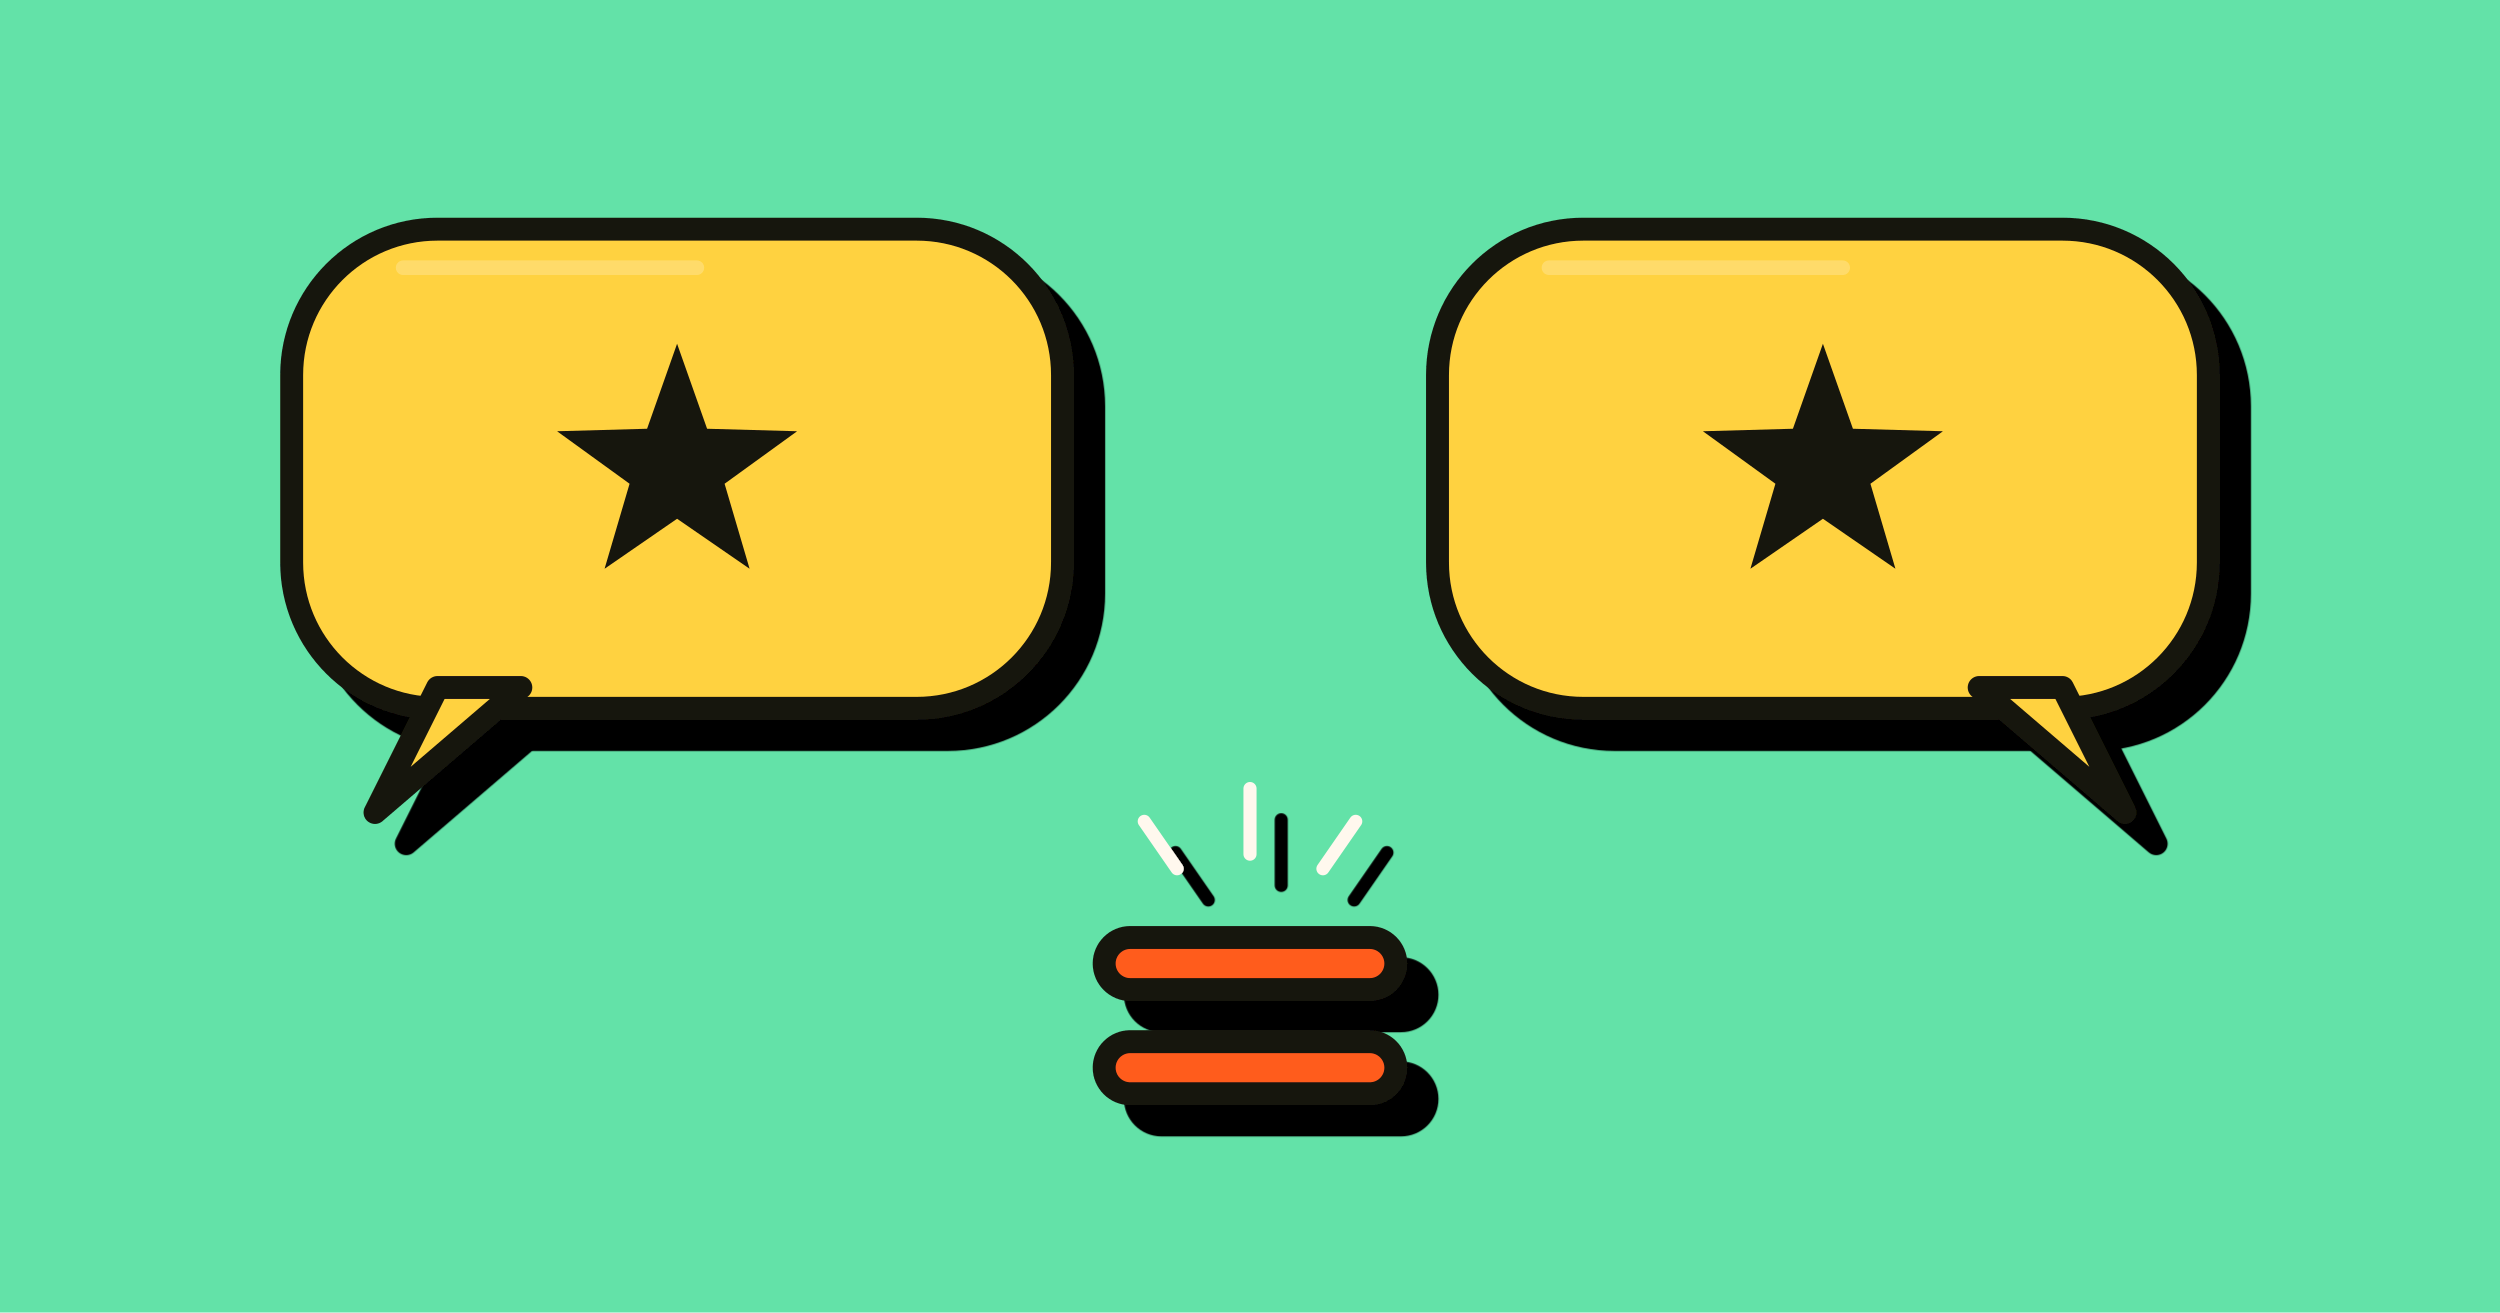
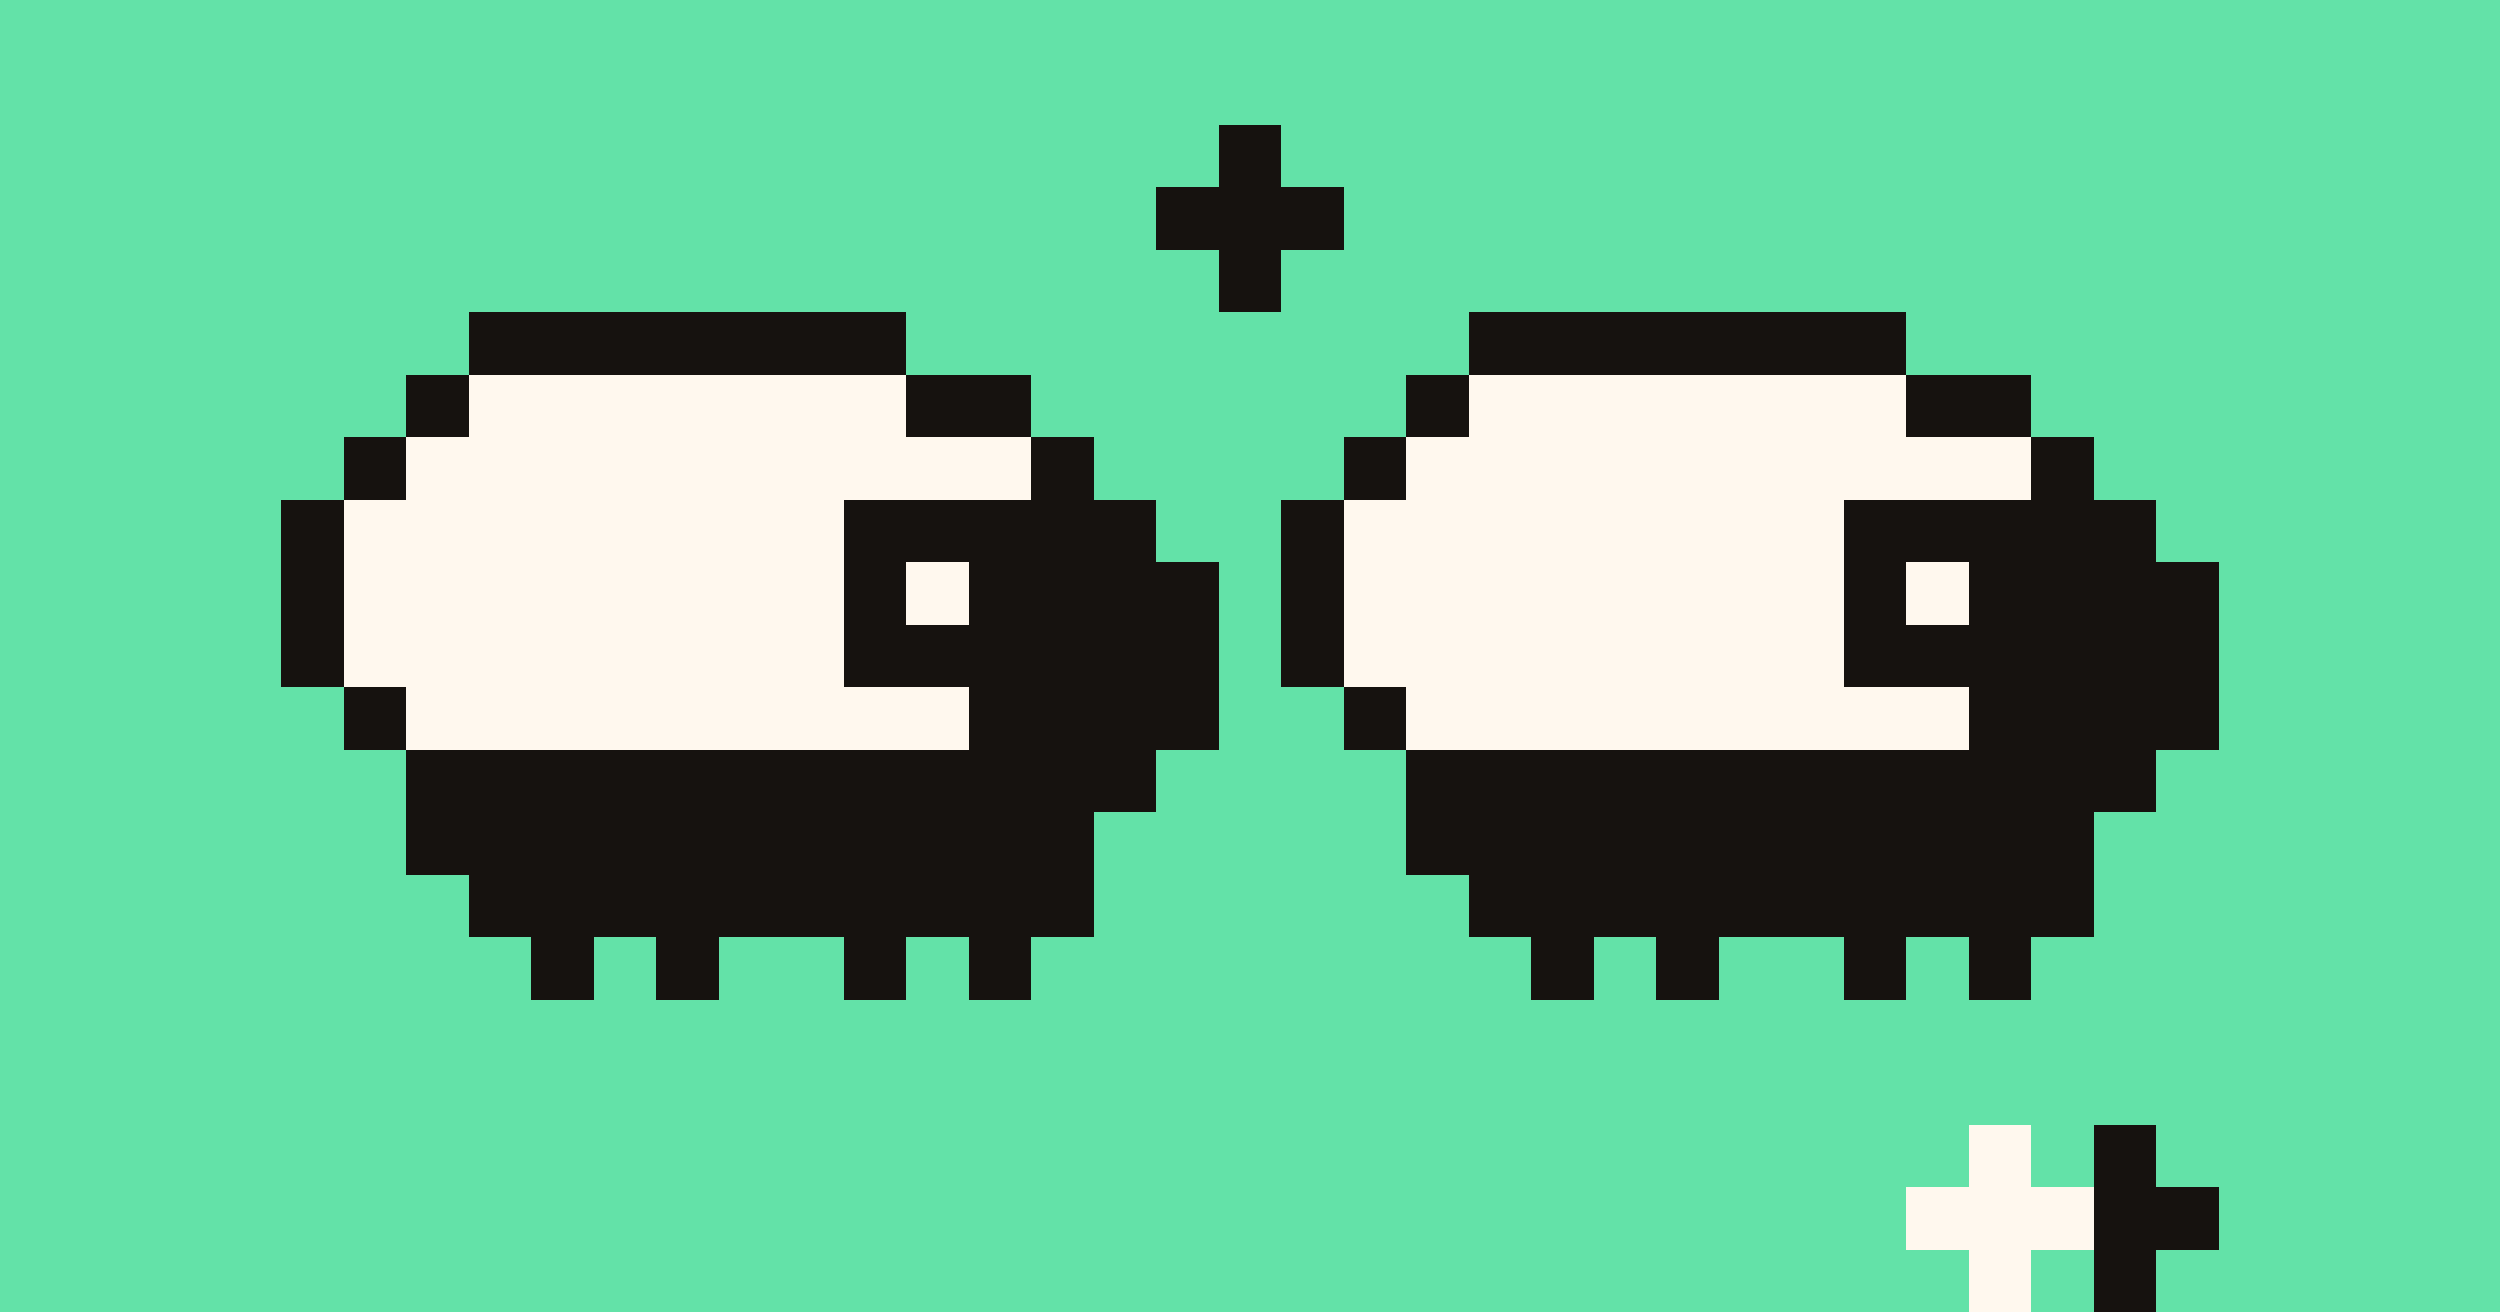
- <svg xmlns="http://www.w3.org/2000/svg" viewBox="0 0 240 126" width="240" height="126">
-   <defs>
-     <filter id="h" x="-5%" y="-5%" width="115%" height="125%">
-       <feOffset in="SourceAlpha" dx="3" dy="3" result="s" />
-       <feMerge>
-         <feMergeNode in="s" />
-         <feMergeNode in="SourceGraphic" />
-       </feMerge>
-     </filter>
-   </defs>
+ <svg xmlns="http://www.w3.org/2000/svg" viewBox="0 0 240 126" width="240" height="126" shape-rendering="crispEdges">
  <rect width="240" height="126" fill="#63E2A8" />
-   <g filter="url(#h)">
-     <rect x="28" y="22" width="74" height="46" rx="14" fill="#FFD23F" stroke="#16120F" stroke-width="2.2" stroke-linejoin="round" vector-effect="non-scaling-stroke" />
-     <path d="M42 66 l-6 12 l14 -12 Z" fill="#FFD23F" stroke="#16120F" stroke-width="2.2" stroke-linejoin="round" vector-effect="non-scaling-stroke" />
-     <rect x="38" y="25" width="29.6" height="1.4" rx=".7" fill="#FFF8EE" opacity=".25" />
-     <g transform="translate(65 45) scale(24)" fill="#16120F">
-       <path d="M0 -.5 L.12 -.16 L.48 -.15 L.19 .06 L.29 .4 L0 .2 L-.29 .4 L-.19 .06 L-.48 -.15 L-.12 -.16 Z" />
-     </g>
-     <rect x="138" y="22" width="74" height="46" rx="14" fill="#FFD23F" stroke="#16120F" stroke-width="2.2" stroke-linejoin="round" vector-effect="non-scaling-stroke" />
-     <path d="M198 66 l6 12 l-14 -12 Z" fill="#FFD23F" stroke="#16120F" stroke-width="2.2" stroke-linejoin="round" vector-effect="non-scaling-stroke" />
-     <rect x="148" y="25" width="29.6" height="1.4" rx=".7" fill="#FFF8EE" opacity=".25" />
-     <g transform="translate(175 45) scale(24)" fill="#16120F">
-       <path d="M0 -.5 L.12 -.16 L.48 -.15 L.19 .06 L.29 .4 L0 .2 L-.29 .4 L-.19 .06 L-.48 -.15 L-.12 -.16 Z" />
-     </g>
-     <rect x="106" y="90" width="28" height="5" rx="2.5" fill="#FF5B1F" stroke="#16120F" stroke-width="2.2" stroke-linejoin="round" vector-effect="non-scaling-stroke" />
-     <rect x="106" y="100" width="28" height="5" rx="2.5" fill="#FF5B1F" stroke="#16120F" stroke-width="2.2" stroke-linejoin="round" vector-effect="non-scaling-stroke" />
-     <g stroke="#FFF8EE" stroke-width="1.26" stroke-linecap="round">
-       <line x1="120" y1="82" x2="120" y2="75.7" />
-       <line x1="113" y1="83.4" x2="109.85" y2="78.85" />
-       <line x1="127" y1="83.4" x2="130.15" y2="78.85" />
-     </g>
-   </g>
+   <rect x="201" y="108" width="6" height="6" fill="#16120F" />
+   <rect x="195" y="114" width="6" height="6" fill="#16120F" />
+   <rect x="201" y="114" width="6" height="6" fill="#16120F" />
+   <rect x="207" y="114" width="6" height="6" fill="#16120F" />
+   <rect x="201" y="120" width="6" height="6" fill="#16120F" />
+   <rect x="117" y="12" width="6" height="6" fill="#16120F" />
+   <rect x="111" y="18" width="6" height="6" fill="#16120F" />
+   <rect x="117" y="18" width="6" height="6" fill="#16120F" />
+   <rect x="123" y="18" width="6" height="6" fill="#16120F" />
+   <rect x="117" y="24" width="6" height="6" fill="#16120F" />
+   <rect x="189" y="108" width="6" height="6" fill="#FFF8EE" />
+   <rect x="183" y="114" width="6" height="6" fill="#FFF8EE" />
+   <rect x="189" y="114" width="6" height="6" fill="#FFF8EE" />
+   <rect x="195" y="114" width="6" height="6" fill="#FFF8EE" />
+   <rect x="189" y="120" width="6" height="6" fill="#FFF8EE" />
+   <rect x="111" y="54" width="6" height="6" fill="#16120F" />
+   <rect x="207" y="54" width="6" height="6" fill="#16120F" />
+   <rect x="111" y="60" width="6" height="6" fill="#16120F" />
+   <rect x="207" y="60" width="6" height="6" fill="#16120F" />
+   <rect x="105" y="66" width="12" height="6" fill="#16120F" />
+   <rect x="201" y="66" width="12" height="6" fill="#16120F" />
+   <rect x="99" y="72" width="12" height="6" fill="#16120F" />
+   <rect x="195" y="72" width="12" height="6" fill="#16120F" />
+   <rect x="99" y="78" width="6" height="6" fill="#16120F" />
+   <rect x="195" y="78" width="6" height="6" fill="#16120F" />
+   <rect x="51" y="84" width="6" height="6" fill="#16120F" />
+   <rect x="63" y="84" width="12" height="6" fill="#16120F" />
+   <rect x="81" y="84" width="6" height="6" fill="#16120F" />
+   <rect x="93" y="84" width="12" height="6" fill="#16120F" />
+   <rect x="147" y="84" width="6" height="6" fill="#16120F" />
+   <rect x="159" y="84" width="12" height="6" fill="#16120F" />
+   <rect x="177" y="84" width="6" height="6" fill="#16120F" />
+   <rect x="189" y="84" width="12" height="6" fill="#16120F" />
+   <rect x="51" y="90" width="6" height="6" fill="#16120F" />
+   <rect x="63" y="90" width="6" height="6" fill="#16120F" />
+   <rect x="81" y="90" width="6" height="6" fill="#16120F" />
+   <rect x="93" y="90" width="6" height="6" fill="#16120F" />
+   <rect x="147" y="90" width="6" height="6" fill="#16120F" />
+   <rect x="159" y="90" width="6" height="6" fill="#16120F" />
+   <rect x="177" y="90" width="6" height="6" fill="#16120F" />
+   <rect x="189" y="90" width="6" height="6" fill="#16120F" />
+   <rect x="45" y="30" width="42" height="6" fill="#16120F" />
+   <rect x="141" y="30" width="42" height="6" fill="#16120F" />
+   <rect x="39" y="36" width="6" height="6" fill="#16120F" />
+   <rect x="87" y="36" width="12" height="6" fill="#16120F" />
+   <rect x="135" y="36" width="6" height="6" fill="#16120F" />
+   <rect x="183" y="36" width="12" height="6" fill="#16120F" />
+   <rect x="33" y="42" width="6" height="6" fill="#16120F" />
+   <rect x="99" y="42" width="6" height="6" fill="#16120F" />
+   <rect x="129" y="42" width="6" height="6" fill="#16120F" />
+   <rect x="195" y="42" width="6" height="6" fill="#16120F" />
+   <rect x="27" y="48" width="6" height="6" fill="#16120F" />
+   <rect x="81" y="48" width="30" height="6" fill="#16120F" />
+   <rect x="123" y="48" width="6" height="6" fill="#16120F" />
+   <rect x="177" y="48" width="30" height="6" fill="#16120F" />
+   <rect x="27" y="54" width="6" height="6" fill="#16120F" />
+   <rect x="81" y="54" width="6" height="6" fill="#16120F" />
+   <rect x="93" y="54" width="18" height="6" fill="#16120F" />
+   <rect x="123" y="54" width="6" height="6" fill="#16120F" />
+   <rect x="177" y="54" width="6" height="6" fill="#16120F" />
+   <rect x="189" y="54" width="18" height="6" fill="#16120F" />
+   <rect x="27" y="60" width="6" height="6" fill="#16120F" />
+   <rect x="81" y="60" width="30" height="6" fill="#16120F" />
+   <rect x="123" y="60" width="6" height="6" fill="#16120F" />
+   <rect x="177" y="60" width="30" height="6" fill="#16120F" />
+   <rect x="33" y="66" width="6" height="6" fill="#16120F" />
+   <rect x="93" y="66" width="12" height="6" fill="#16120F" />
+   <rect x="129" y="66" width="6" height="6" fill="#16120F" />
+   <rect x="189" y="66" width="12" height="6" fill="#16120F" />
+   <rect x="39" y="72" width="60" height="6" fill="#16120F" />
+   <rect x="135" y="72" width="60" height="6" fill="#16120F" />
+   <rect x="39" y="78" width="60" height="6" fill="#16120F" />
+   <rect x="135" y="78" width="60" height="6" fill="#16120F" />
+   <rect x="45" y="84" width="6" height="6" fill="#16120F" />
+   <rect x="57" y="84" width="6" height="6" fill="#16120F" />
+   <rect x="75" y="84" width="6" height="6" fill="#16120F" />
+   <rect x="87" y="84" width="6" height="6" fill="#16120F" />
+   <rect x="141" y="84" width="6" height="6" fill="#16120F" />
+   <rect x="153" y="84" width="6" height="6" fill="#16120F" />
+   <rect x="171" y="84" width="6" height="6" fill="#16120F" />
+   <rect x="183" y="84" width="6" height="6" fill="#16120F" />
+   <rect x="45" y="36" width="42" height="6" fill="#FFF8EE" />
+   <rect x="141" y="36" width="42" height="6" fill="#FFF8EE" />
+   <rect x="39" y="42" width="60" height="6" fill="#FFF8EE" />
+   <rect x="135" y="42" width="60" height="6" fill="#FFF8EE" />
+   <rect x="33" y="48" width="48" height="6" fill="#FFF8EE" />
+   <rect x="129" y="48" width="48" height="6" fill="#FFF8EE" />
+   <rect x="33" y="54" width="48" height="6" fill="#FFF8EE" />
+   <rect x="87" y="54" width="6" height="6" fill="#FFF8EE" />
+   <rect x="129" y="54" width="48" height="6" fill="#FFF8EE" />
+   <rect x="183" y="54" width="6" height="6" fill="#FFF8EE" />
+   <rect x="33" y="60" width="48" height="6" fill="#FFF8EE" />
+   <rect x="129" y="60" width="48" height="6" fill="#FFF8EE" />
+   <rect x="39" y="66" width="54" height="6" fill="#FFF8EE" />
+   <rect x="135" y="66" width="54" height="6" fill="#FFF8EE" />
</svg>
